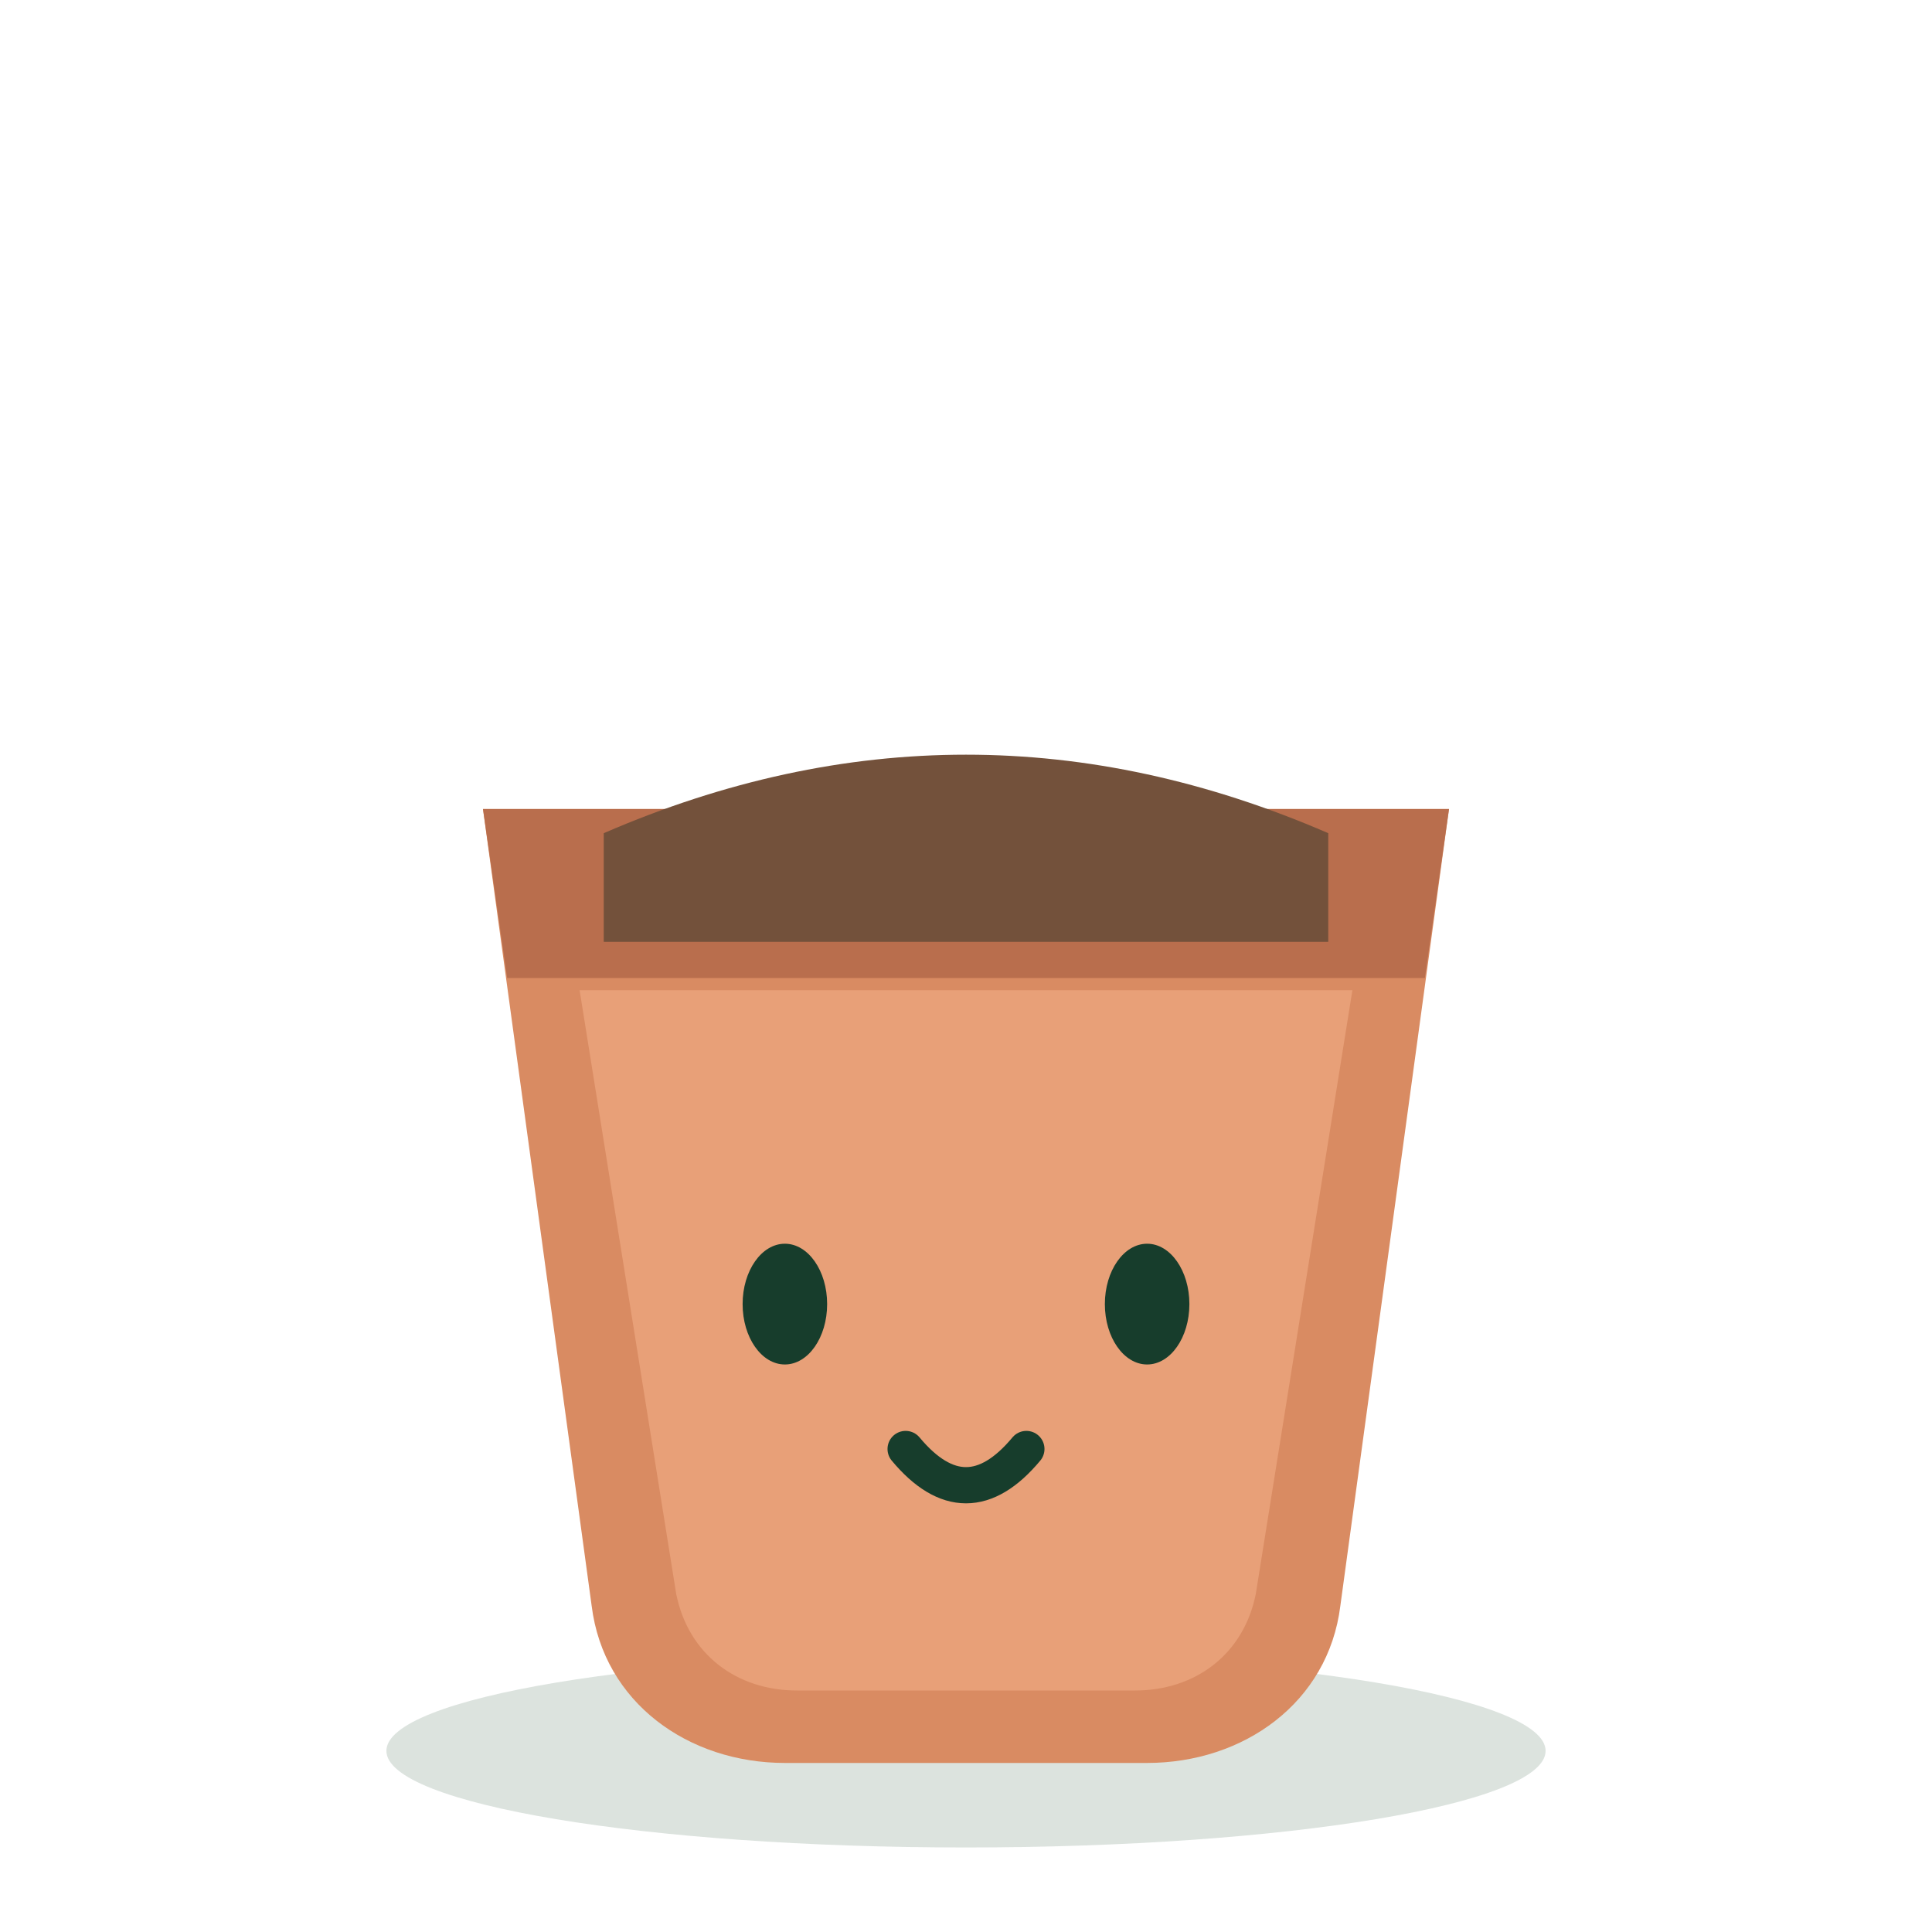
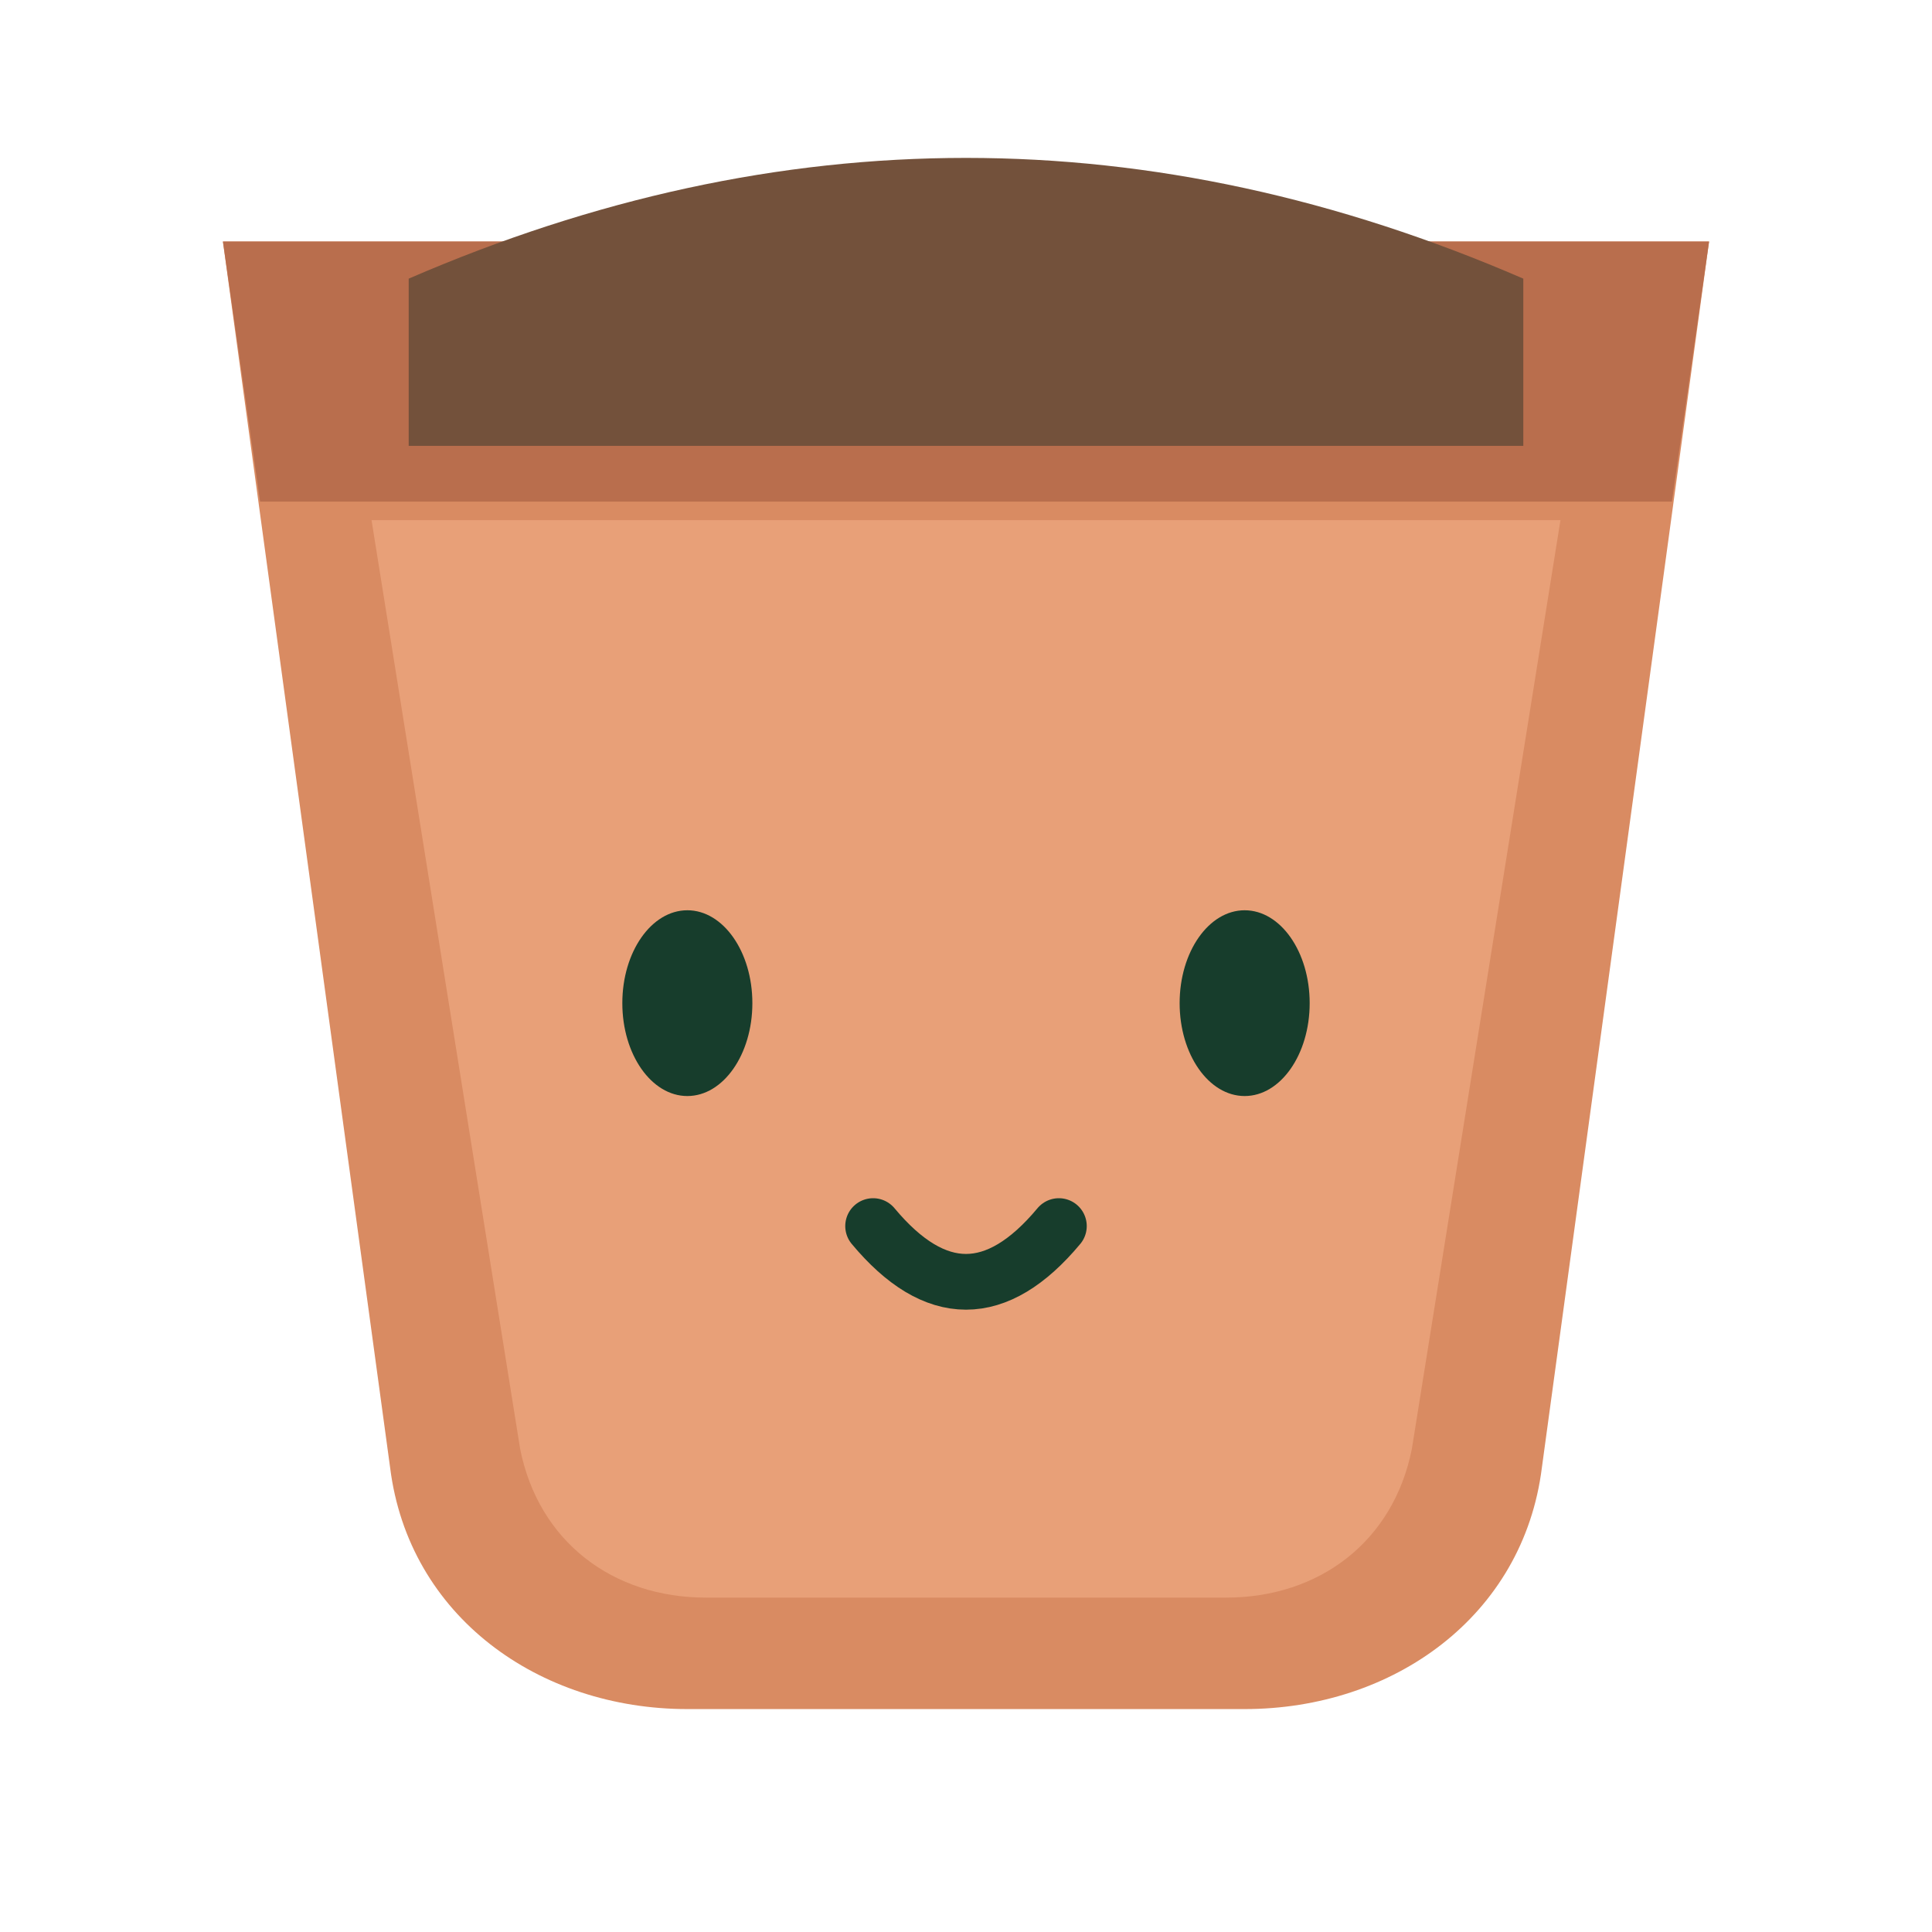
- <svg xmlns="http://www.w3.org/2000/svg" viewBox="0 0 160 160" role="img" aria-label="Maceta: inicio de un libro">
-   <ellipse cx="80" cy="145" rx="48" ry="8" fill="#1E4C2E" opacity=".16" />
+ <svg xmlns="http://www.w3.org/2000/svg" viewBox="28 54 104 104" role="img" aria-label="Maceta: inicio de un libro">
  <path d="M40 67h80l-9 66c-1 8-8 13-16 13H65c-8 0-15-5-16-13Z" fill="#D98B62" />
  <path d="M40 67h80l-2 14H42Z" fill="#B96E4D" />
  <path d="M48 82h64l-8 50c-1 5-5 8-10 8H66c-5 0-9-3-10-8Z" fill="#E8A078" />
  <path d="M50 69q30-13 60 0v9H50Z" fill="#73513B" />
  <ellipse cx="65" cy="108" rx="3.5" ry="5" fill="#173D2C" />
  <ellipse cx="95" cy="108" rx="3.5" ry="5" fill="#173D2C" />
  <path d="M75 120q5 6 10 0" fill="none" stroke="#173D2C" stroke-width="3" stroke-linecap="round" />
</svg>
